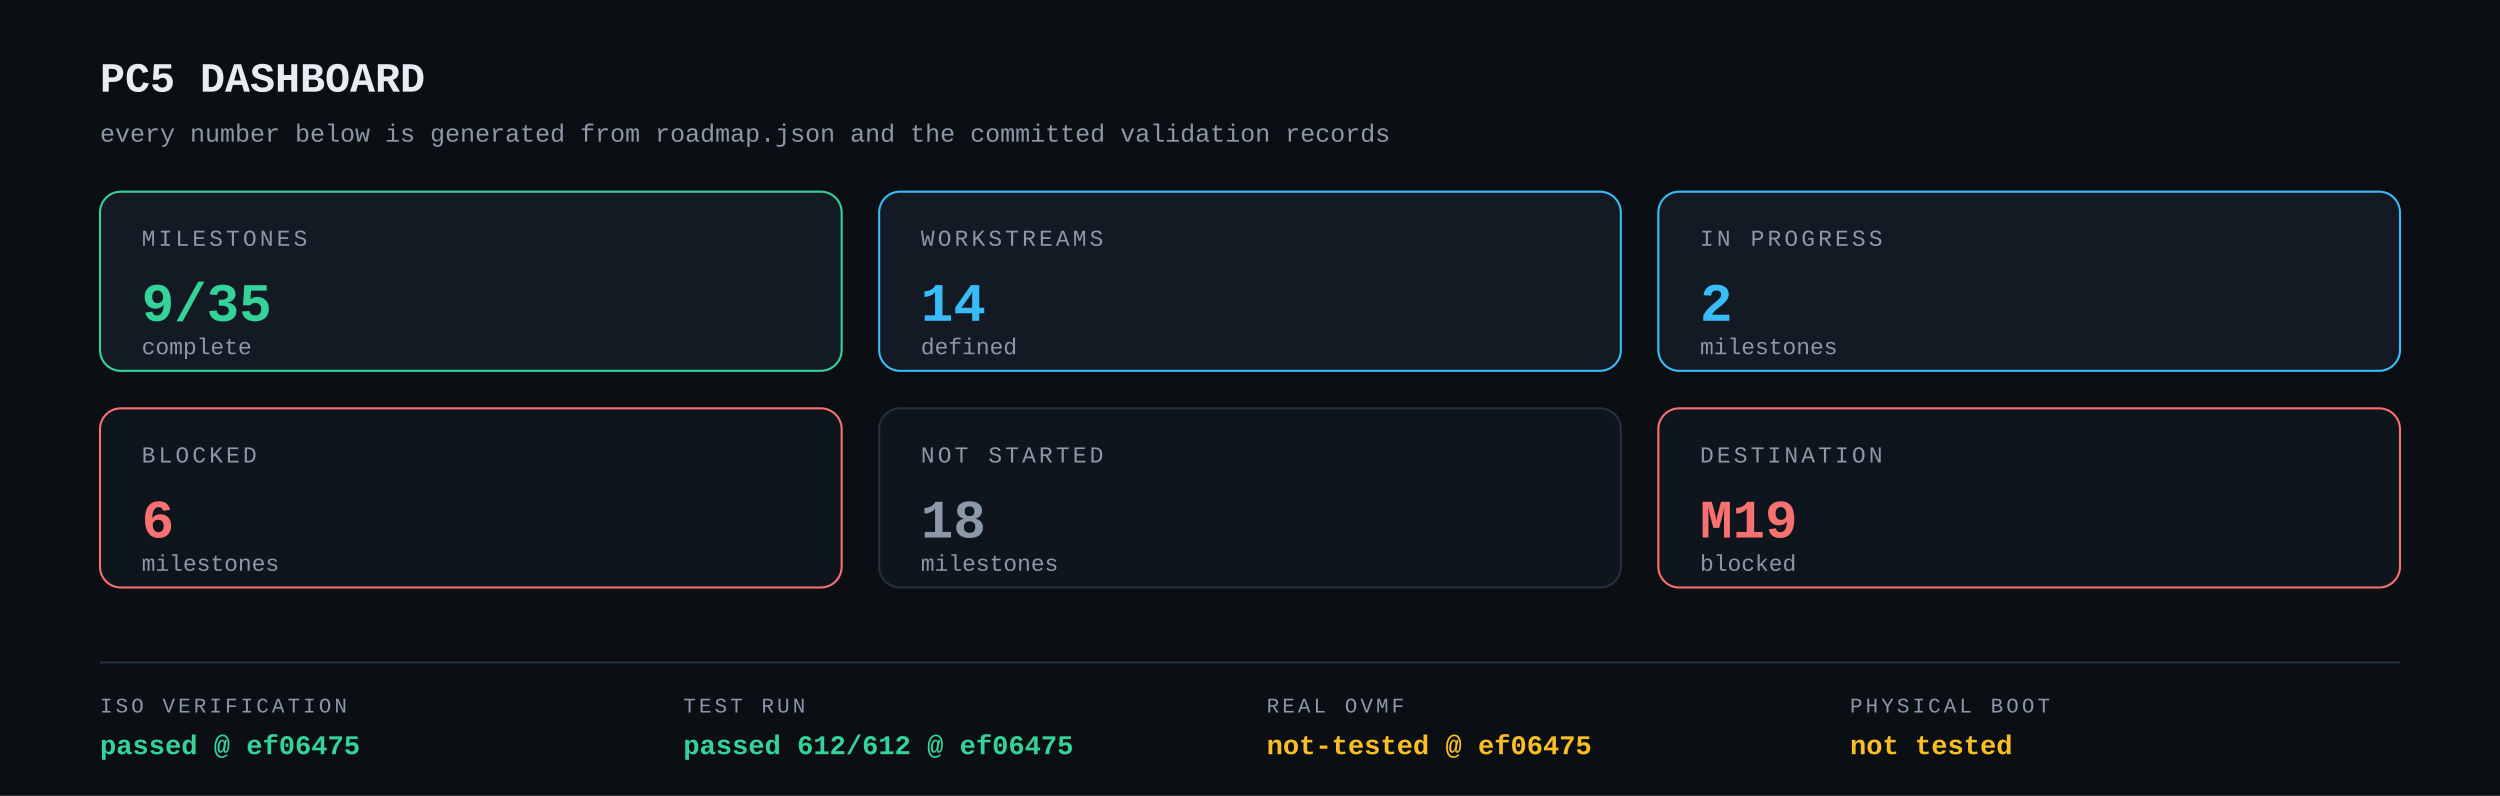
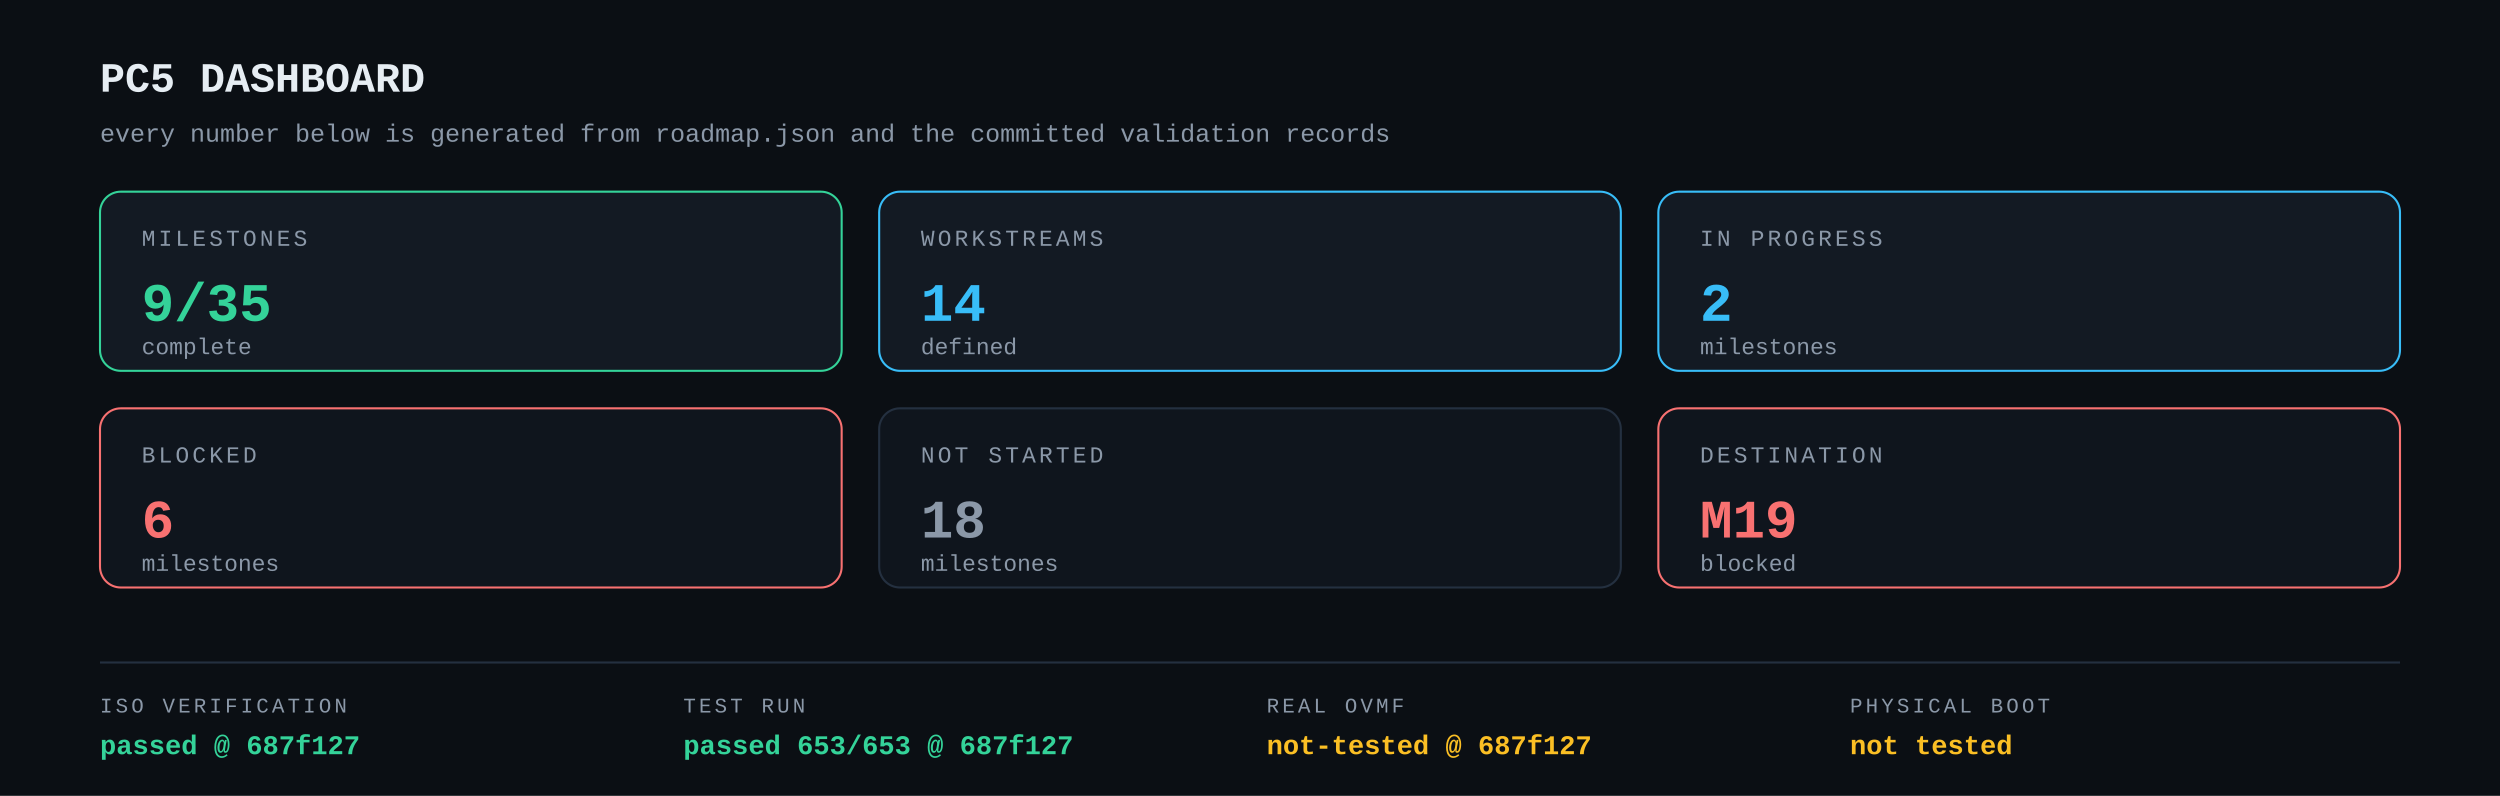
<svg xmlns="http://www.w3.org/2000/svg" width="1200" height="382" viewBox="0 0 1200 382" role="img" aria-labelledby="t d">
  <rect width="1200" height="382" fill="#0b0f14" />
  <text x="48" y="44" font-family="'JetBrains Mono','SFMono-Regular',Consolas,'Liberation Mono',Menlo,monospace" font-size="20" fill="#e6edf3" font-weight="bold" text-anchor="start">PC5 DASHBOARD</text>
  <text x="48" y="68" font-family="'JetBrains Mono','SFMono-Regular',Consolas,'Liberation Mono',Menlo,monospace" font-size="12" fill="#8b98a8" font-weight="normal" text-anchor="start">every number below is generated from roadmap.json and the committed validation records</text>
  <rect x="48" y="92" width="356" height="86" rx="10" fill="#131a23" stroke="#34d399" />
  <text x="68" y="118" font-family="'JetBrains Mono','SFMono-Regular',Consolas,'Liberation Mono',Menlo,monospace" font-size="11" fill="#8b98a8" font-weight="normal" text-anchor="start" letter-spacing="1.5">MILESTONES</text>
  <text x="68" y="154" font-family="'JetBrains Mono','SFMono-Regular',Consolas,'Liberation Mono',Menlo,monospace" font-size="26" fill="#34d399" font-weight="bold" text-anchor="start">9/35</text>
  <text x="68" y="170" font-family="'JetBrains Mono','SFMono-Regular',Consolas,'Liberation Mono',Menlo,monospace" font-size="11" fill="#8b98a8" font-weight="normal" text-anchor="start">complete</text>
  <rect x="422" y="92" width="356" height="86" rx="10" fill="#131a23" stroke="#38bdf8" />
  <text x="442" y="118" font-family="'JetBrains Mono','SFMono-Regular',Consolas,'Liberation Mono',Menlo,monospace" font-size="11" fill="#8b98a8" font-weight="normal" text-anchor="start" letter-spacing="1.5">WORKSTREAMS</text>
  <text x="442" y="154" font-family="'JetBrains Mono','SFMono-Regular',Consolas,'Liberation Mono',Menlo,monospace" font-size="26" fill="#38bdf8" font-weight="bold" text-anchor="start">14</text>
  <text x="442" y="170" font-family="'JetBrains Mono','SFMono-Regular',Consolas,'Liberation Mono',Menlo,monospace" font-size="11" fill="#8b98a8" font-weight="normal" text-anchor="start">defined</text>
  <rect x="796" y="92" width="356" height="86" rx="10" fill="#131a23" stroke="#38bdf8" />
  <text x="816" y="118" font-family="'JetBrains Mono','SFMono-Regular',Consolas,'Liberation Mono',Menlo,monospace" font-size="11" fill="#8b98a8" font-weight="normal" text-anchor="start" letter-spacing="1.5">IN PROGRESS</text>
  <text x="816" y="154" font-family="'JetBrains Mono','SFMono-Regular',Consolas,'Liberation Mono',Menlo,monospace" font-size="26" fill="#38bdf8" font-weight="bold" text-anchor="start">2</text>
  <text x="816" y="170" font-family="'JetBrains Mono','SFMono-Regular',Consolas,'Liberation Mono',Menlo,monospace" font-size="11" fill="#8b98a8" font-weight="normal" text-anchor="start">milestones</text>
  <rect x="48" y="196" width="356" height="86" rx="10" fill="#0f151d" stroke="#f87171" />
  <text x="68" y="222" font-family="'JetBrains Mono','SFMono-Regular',Consolas,'Liberation Mono',Menlo,monospace" font-size="11" fill="#8b98a8" font-weight="normal" text-anchor="start" letter-spacing="1.5">BLOCKED</text>
  <text x="68" y="258" font-family="'JetBrains Mono','SFMono-Regular',Consolas,'Liberation Mono',Menlo,monospace" font-size="26" fill="#f87171" font-weight="bold" text-anchor="start">6</text>
  <text x="68" y="274" font-family="'JetBrains Mono','SFMono-Regular',Consolas,'Liberation Mono',Menlo,monospace" font-size="11" fill="#8b98a8" font-weight="normal" text-anchor="start">milestones</text>
  <rect x="422" y="196" width="356" height="86" rx="10" fill="#0f151d" stroke="#243040" />
  <text x="442" y="222" font-family="'JetBrains Mono','SFMono-Regular',Consolas,'Liberation Mono',Menlo,monospace" font-size="11" fill="#8b98a8" font-weight="normal" text-anchor="start" letter-spacing="1.5">NOT STARTED</text>
  <text x="442" y="258" font-family="'JetBrains Mono','SFMono-Regular',Consolas,'Liberation Mono',Menlo,monospace" font-size="26" fill="#8b98a8" font-weight="bold" text-anchor="start">18</text>
  <text x="442" y="274" font-family="'JetBrains Mono','SFMono-Regular',Consolas,'Liberation Mono',Menlo,monospace" font-size="11" fill="#8b98a8" font-weight="normal" text-anchor="start">milestones</text>
  <rect x="796" y="196" width="356" height="86" rx="10" fill="#0f151d" stroke="#f87171" />
  <text x="816" y="222" font-family="'JetBrains Mono','SFMono-Regular',Consolas,'Liberation Mono',Menlo,monospace" font-size="11" fill="#8b98a8" font-weight="normal" text-anchor="start" letter-spacing="1.5">DESTINATION</text>
  <text x="816" y="258" font-family="'JetBrains Mono','SFMono-Regular',Consolas,'Liberation Mono',Menlo,monospace" font-size="26" fill="#f87171" font-weight="bold" text-anchor="start">M19</text>
  <text x="816" y="274" font-family="'JetBrains Mono','SFMono-Regular',Consolas,'Liberation Mono',Menlo,monospace" font-size="11" fill="#8b98a8" font-weight="normal" text-anchor="start">blocked</text>
  <line x1="48" y1="318" x2="1152" y2="318" stroke="#243040" />
  <text x="48" y="342" font-family="'JetBrains Mono','SFMono-Regular',Consolas,'Liberation Mono',Menlo,monospace" font-size="10" fill="#8b98a8" font-weight="normal" text-anchor="start" letter-spacing="1.5">ISO VERIFICATION</text>
-   <text x="48" y="362" font-family="'JetBrains Mono','SFMono-Regular',Consolas,'Liberation Mono',Menlo,monospace" font-size="13" fill="#34d399" font-weight="bold" text-anchor="start">passed @ ef06475</text>
+   <text x="48" y="362" font-family="'JetBrains Mono','SFMono-Regular',Consolas,'Liberation Mono',Menlo,monospace" font-size="13" fill="#34d399" font-weight="bold" text-anchor="start">passed @ 687f127</text>
  <text x="328" y="342" font-family="'JetBrains Mono','SFMono-Regular',Consolas,'Liberation Mono',Menlo,monospace" font-size="10" fill="#8b98a8" font-weight="normal" text-anchor="start" letter-spacing="1.5">TEST RUN</text>
-   <text x="328" y="362" font-family="'JetBrains Mono','SFMono-Regular',Consolas,'Liberation Mono',Menlo,monospace" font-size="13" fill="#34d399" font-weight="bold" text-anchor="start">passed 612/612 @ ef06475</text>
+   <text x="328" y="362" font-family="'JetBrains Mono','SFMono-Regular',Consolas,'Liberation Mono',Menlo,monospace" font-size="13" fill="#34d399" font-weight="bold" text-anchor="start">passed 653/653 @ 687f127</text>
  <text x="608" y="342" font-family="'JetBrains Mono','SFMono-Regular',Consolas,'Liberation Mono',Menlo,monospace" font-size="10" fill="#8b98a8" font-weight="normal" text-anchor="start" letter-spacing="1.5">REAL OVMF</text>
-   <text x="608" y="362" font-family="'JetBrains Mono','SFMono-Regular',Consolas,'Liberation Mono',Menlo,monospace" font-size="13" fill="#fbbf24" font-weight="bold" text-anchor="start">not-tested @ ef06475</text>
+   <text x="608" y="362" font-family="'JetBrains Mono','SFMono-Regular',Consolas,'Liberation Mono',Menlo,monospace" font-size="13" fill="#fbbf24" font-weight="bold" text-anchor="start">not-tested @ 687f127</text>
  <text x="888" y="342" font-family="'JetBrains Mono','SFMono-Regular',Consolas,'Liberation Mono',Menlo,monospace" font-size="10" fill="#8b98a8" font-weight="normal" text-anchor="start" letter-spacing="1.5">PHYSICAL BOOT</text>
  <text x="888" y="362" font-family="'JetBrains Mono','SFMono-Regular',Consolas,'Liberation Mono',Menlo,monospace" font-size="13" fill="#fbbf24" font-weight="bold" text-anchor="start">not tested</text>
</svg>
